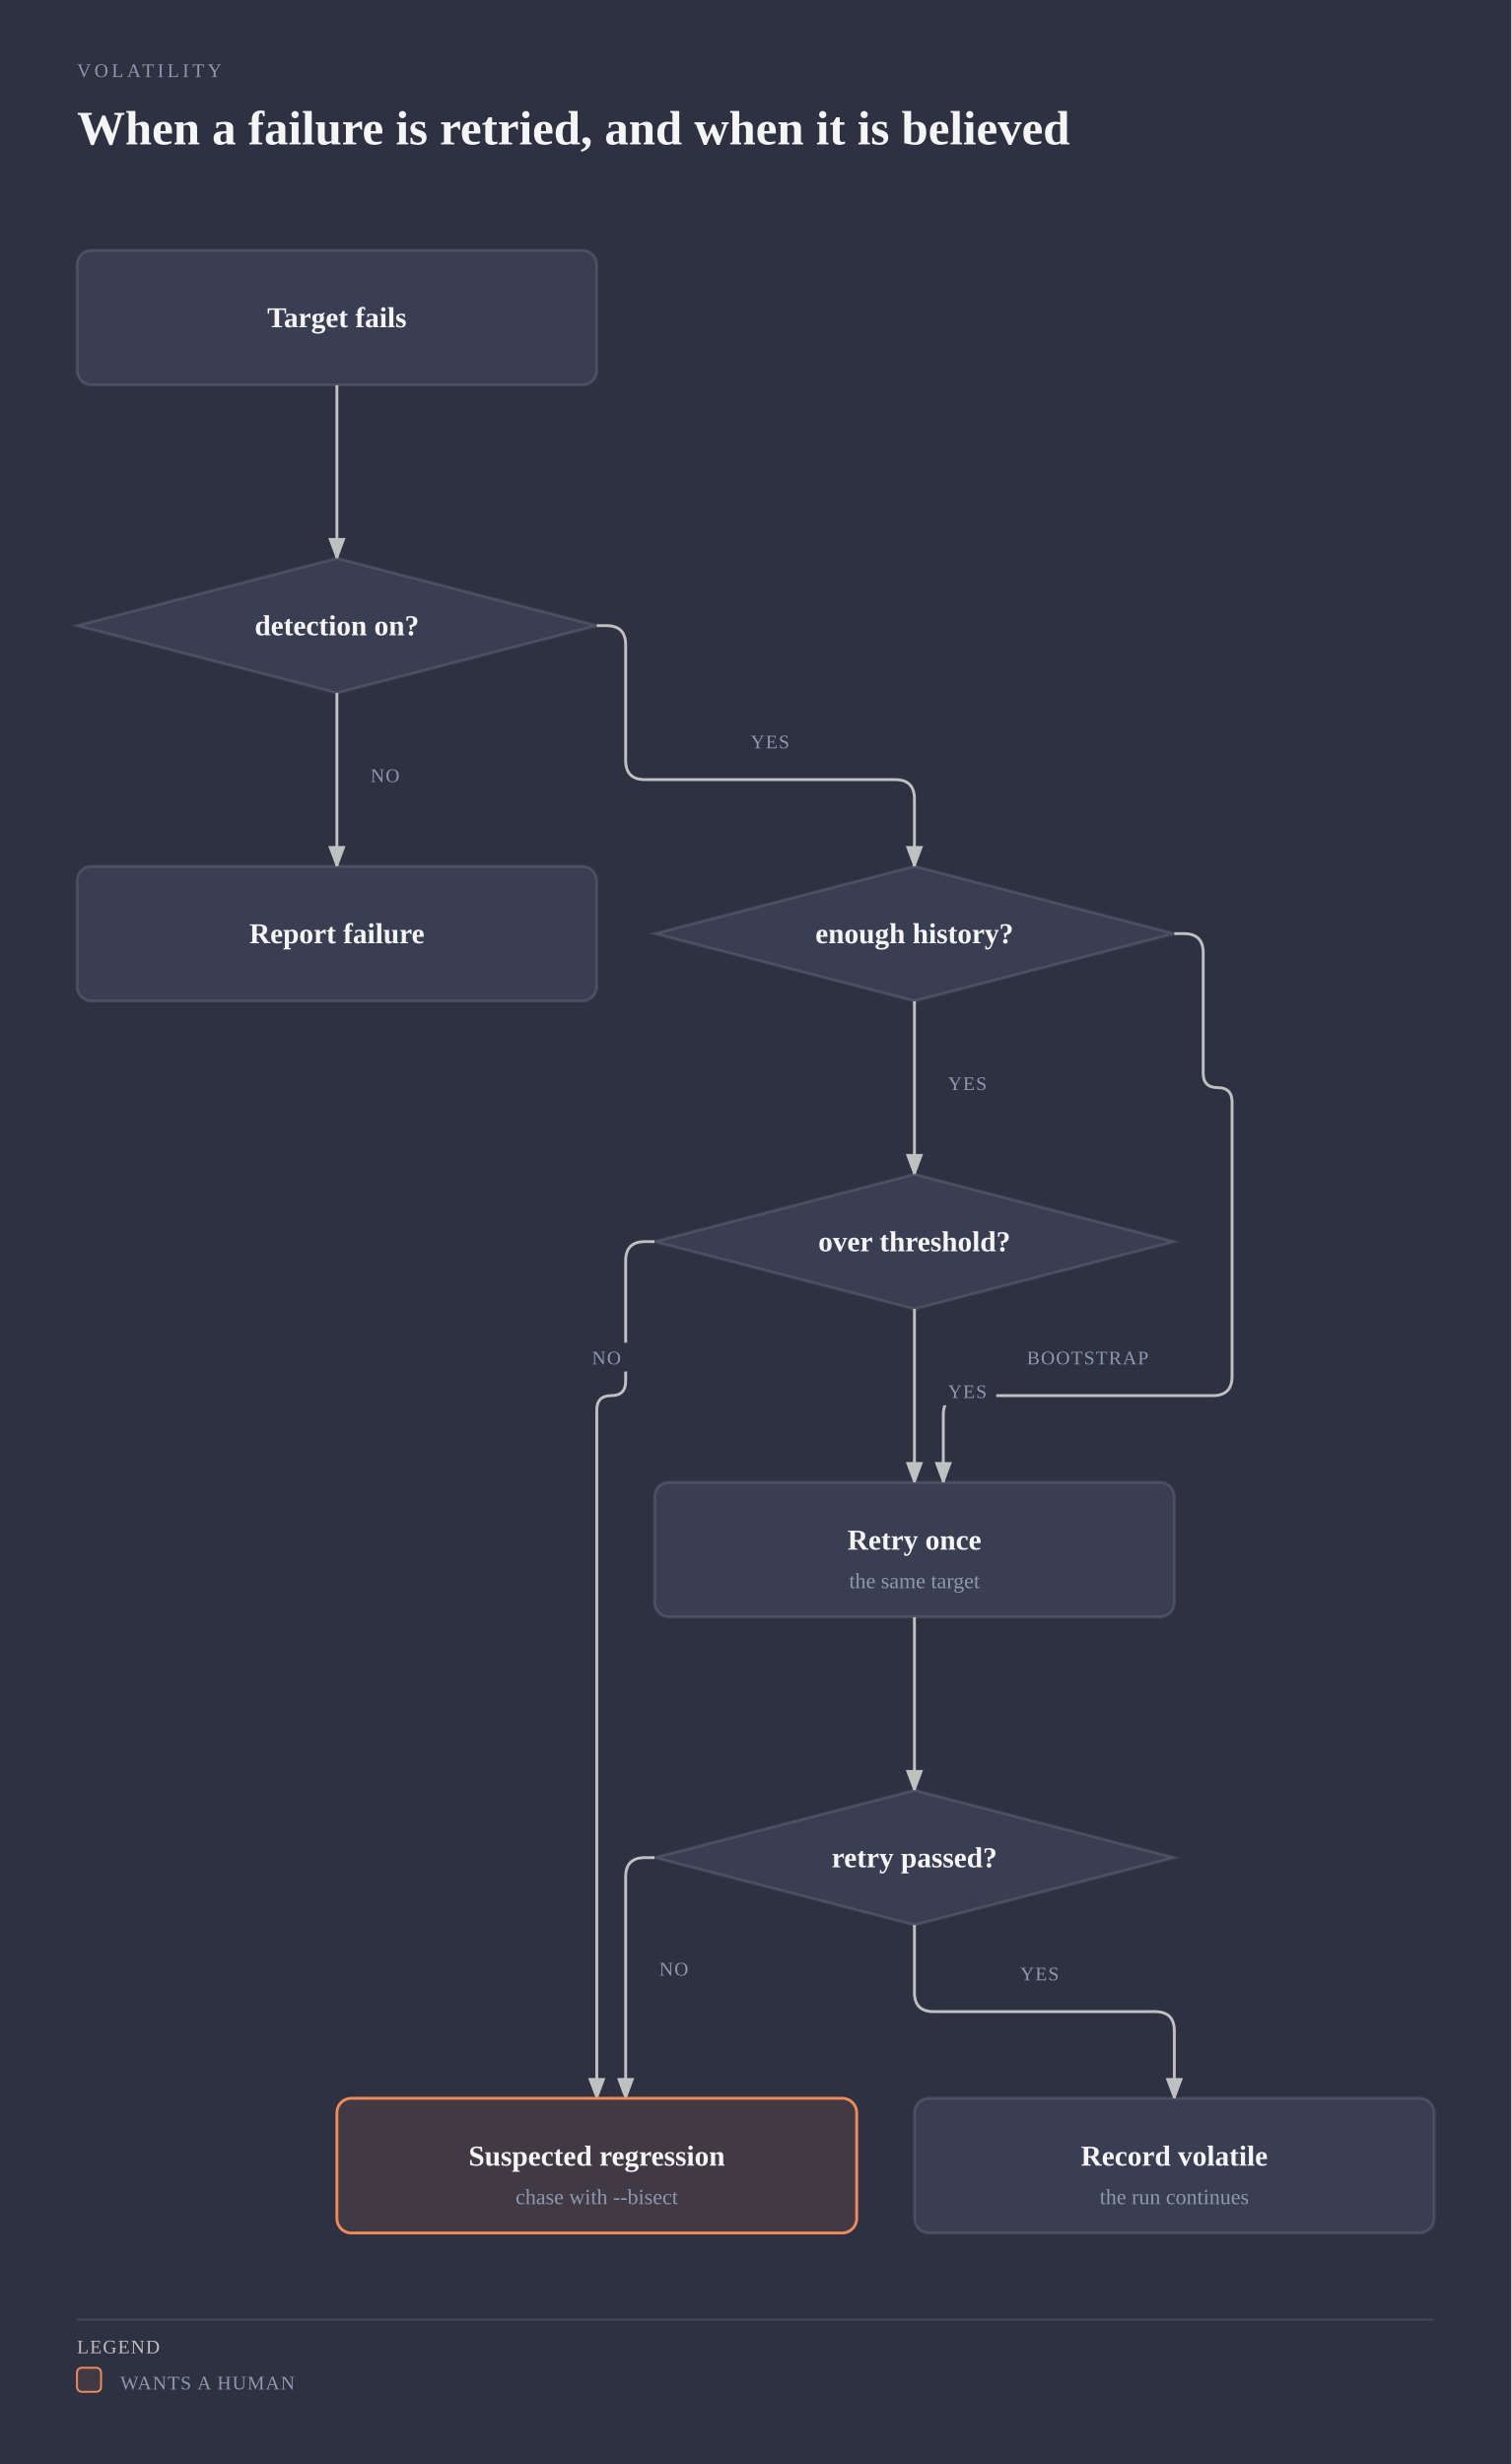
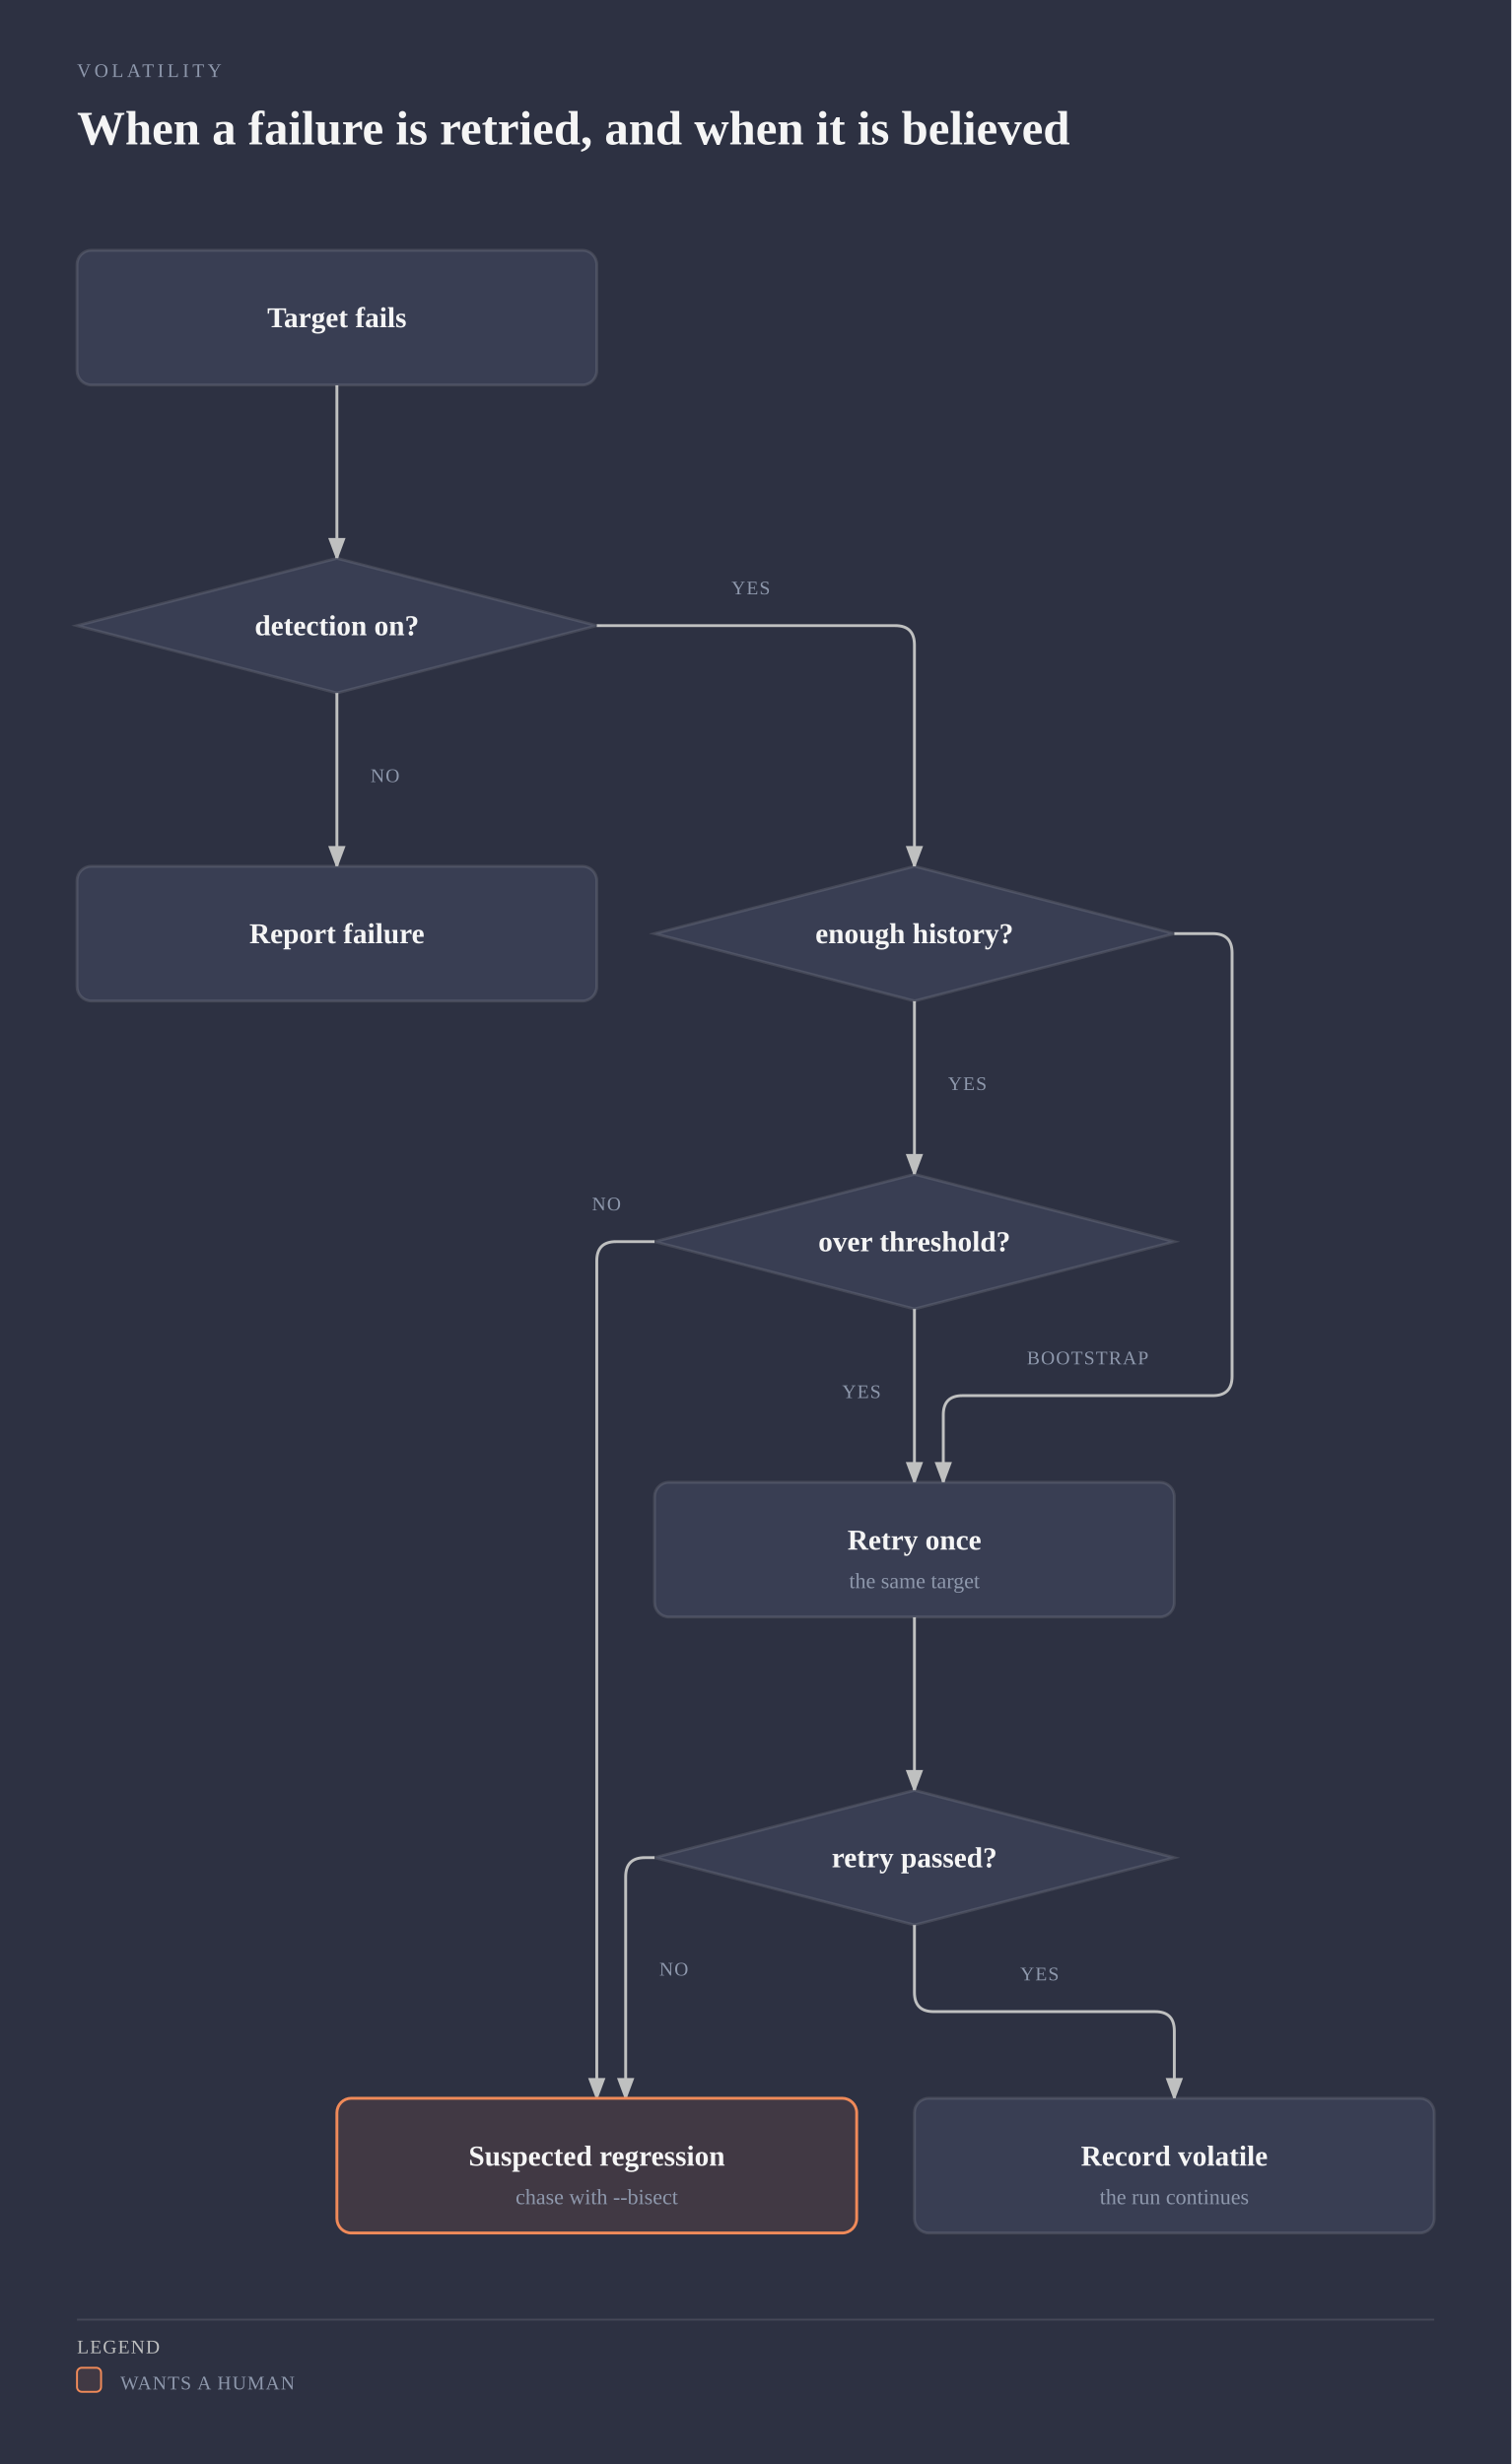
<svg xmlns="http://www.w3.org/2000/svg" viewBox="0 0 628 1024" width="628" height="1024" role="img" aria-labelledby="volatility-title volatility-desc" class="magus-diagram">
  <defs>
    <marker id="volatility-arrow-default" markerWidth="8" markerHeight="6" refX="7" refY="3" orient="auto">
      <polygon points="0 0, 8 3, 0 6" fill="#bfc0c0" />
    </marker>
    <marker id="volatility-arrow-accent" markerWidth="8" markerHeight="6" refX="7" refY="3" orient="auto">
      <polygon points="0 0, 8 3, 0 6" fill="#f08a59" />
    </marker>
    <marker id="volatility-arrow-link" markerWidth="8" markerHeight="6" refX="7" refY="3" orient="auto">
      <polygon points="0 0, 8 3, 0 6" fill="#6a95d8" />
    </marker>
  </defs>
  <rect width="100%" height="100%" fill="#2d3142" />
  <text x="32" y="32" fill="#8e98ac" font-size="8" font-family="var(--pico-font-family-monospace, monospace)" style="font-variant-ligatures:none" letter-spacing="0.18em">VOLATILITY</text>
  <text x="32" y="60" fill="#f5f5f5" font-size="20" font-weight="600" font-family="var(--pico-font-family, sans-serif)">When a failure is retried, and when it is believed</text>
  <g transform="translate(0,40)">
-     <path data-edge="fail-&gt;det" d="M 140 120 L 140 192" fill="none" stroke="#bfc0c0" stroke-width="1.2" marker-end="url(#volatility-arrow-default)" />
-     <path data-edge="det-&gt;report" d="M 140 248 L 140 320" fill="none" stroke="#bfc0c0" stroke-width="1.2" marker-end="url(#volatility-arrow-default)" />
-     <path data-edge="det-&gt;hist" d="M 248 220 L 252 220 Q 260 220 260 228 L 260 276 Q 260 284 268 284 L 372 284 Q 380 284 380 292 L 380 320" fill="none" stroke="#bfc0c0" stroke-width="1.2" marker-end="url(#volatility-arrow-default)" />
-     <path data-edge="hist-&gt;retry" d="M 488 348 L 492 348 Q 500 348 500 356 L 500 406 Q 500 412 506 412 L 506 412 Q 512 412 512 418 L 512 532 Q 512 540 504 540 L 400 540 Q 392 540 392 548 L 392 576" fill="none" stroke="#bfc0c0" stroke-width="1.2" marker-end="url(#volatility-arrow-default)" />
-     <path data-edge="hist-&gt;rate" d="M 380 376 L 380 448" fill="none" stroke="#bfc0c0" stroke-width="1.2" marker-end="url(#volatility-arrow-default)" />
-     <path data-edge="rate-&gt;retry" d="M 380 504 L 380 576" fill="none" stroke="#bfc0c0" stroke-width="1.2" marker-end="url(#volatility-arrow-default)" />
-     <path data-edge="rate-&gt;regress" d="M 272 476 L 268 476 Q 260 476 260 484 L 260 534 Q 260 540 254 540 L 254 540 Q 248 540 248 546 L 248 832" fill="none" stroke="#bfc0c0" stroke-width="1.2" marker-end="url(#volatility-arrow-default)" />
-     <path data-edge="retry-&gt;pass" d="M 380 632 L 380 704" fill="none" stroke="#bfc0c0" stroke-width="1.2" marker-end="url(#volatility-arrow-default)" />
-     <path data-edge="pass-&gt;volatile" d="M 380 760 L 380 788 Q 380 796 388 796 L 480 796 Q 488 796 488 804 L 488 832" fill="none" stroke="#bfc0c0" stroke-width="1.2" marker-end="url(#volatility-arrow-default)" />
-     <path data-edge="pass-&gt;regress" d="M 272 732 L 268 732 Q 260 732 260 740 L 260 832" fill="none" stroke="#bfc0c0" stroke-width="1.2" marker-end="url(#volatility-arrow-default)" />
+     <path data-edge="fail-&gt;det" id="volatility-edge-fail-det" d="M 140 120 L 140 192" fill="none" stroke="#bfc0c0" stroke-width="1.2" marker-end="url(#volatility-arrow-default)" />
+     <path data-edge="det-&gt;report" id="volatility-edge-det-report" d="M 140 248 L 140 320" fill="none" stroke="#bfc0c0" stroke-width="1.2" marker-end="url(#volatility-arrow-default)" />
+     <path data-edge="det-&gt;hist" id="volatility-edge-det-hist" d="M 248 220 L 372 220 Q 380 220 380 228 L 380 320" fill="none" stroke="#bfc0c0" stroke-width="1.2" marker-end="url(#volatility-arrow-default)" />
+     <path data-edge="hist-&gt;retry" id="volatility-edge-hist-retry" d="M 488 348 L 504 348 Q 512 348 512 356 L 512 532 Q 512 540 504 540 L 400 540 Q 392 540 392 548 L 392 576" fill="none" stroke="#bfc0c0" stroke-width="1.2" marker-end="url(#volatility-arrow-default)" />
+     <path data-edge="hist-&gt;rate" id="volatility-edge-hist-rate" d="M 380 376 L 380 448" fill="none" stroke="#bfc0c0" stroke-width="1.2" marker-end="url(#volatility-arrow-default)" />
+     <path data-edge="rate-&gt;retry" id="volatility-edge-rate-retry" d="M 380 504 L 380 576" fill="none" stroke="#bfc0c0" stroke-width="1.2" marker-end="url(#volatility-arrow-default)" />
+     <path data-edge="rate-&gt;regress" id="volatility-edge-rate-regress" d="M 272 476 L 256 476 Q 248 476 248 484 L 248 832" fill="none" stroke="#bfc0c0" stroke-width="1.2" marker-end="url(#volatility-arrow-default)" />
+     <path data-edge="retry-&gt;pass" id="volatility-edge-retry-pass" d="M 380 632 L 380 704" fill="none" stroke="#bfc0c0" stroke-width="1.2" marker-end="url(#volatility-arrow-default)" />
+     <path data-edge="pass-&gt;volatile" id="volatility-edge-pass-volatile" d="M 380 760 L 380 788 Q 380 796 388 796 L 480 796 Q 488 796 488 804 L 488 832" fill="none" stroke="#bfc0c0" stroke-width="1.2" marker-end="url(#volatility-arrow-default)" />
+     <path data-edge="pass-&gt;regress" id="volatility-edge-pass-regress" d="M 272 732 L 268 732 Q 260 732 260 740 L 260 832" fill="none" stroke="#bfc0c0" stroke-width="1.2" marker-end="url(#volatility-arrow-default)" />
    <rect x="150" y="276" width="20" height="12" rx="2" fill="#2d3142" />
    <text x="160" y="285" fill="#8e98ac" font-size="8" font-family="var(--pico-font-family-monospace, monospace)" style="font-variant-ligatures:none" text-anchor="middle" letter-spacing="0.06em">NO</text>
-     <rect x="308" y="262" width="24" height="12" rx="2" fill="#2d3142" />
-     <text x="320" y="271" fill="#8e98ac" font-size="8" font-family="var(--pico-font-family-monospace, monospace)" style="font-variant-ligatures:none" text-anchor="middle" letter-spacing="0.06em">YES</text>
+     <rect x="300" y="198" width="24" height="12" rx="2" fill="#2d3142" />
+     <text x="312" y="207" fill="#8e98ac" font-size="8" font-family="var(--pico-font-family-monospace, monospace)" style="font-variant-ligatures:none" text-anchor="middle" letter-spacing="0.06em">YES</text>
    <rect x="424" y="518" width="56" height="12" rx="2" fill="#2d3142" />
    <text x="452" y="527" fill="#8e98ac" font-size="8" font-family="var(--pico-font-family-monospace, monospace)" style="font-variant-ligatures:none" text-anchor="middle" letter-spacing="0.06em">BOOTSTRAP</text>
    <rect x="390" y="404" width="24" height="12" rx="2" fill="#2d3142" />
    <text x="402" y="413" fill="#8e98ac" font-size="8" font-family="var(--pico-font-family-monospace, monospace)" style="font-variant-ligatures:none" text-anchor="middle" letter-spacing="0.06em">YES</text>
-     <rect x="390" y="532" width="24" height="12" rx="2" fill="#2d3142" />
-     <text x="402" y="541" fill="#8e98ac" font-size="8" font-family="var(--pico-font-family-monospace, monospace)" style="font-variant-ligatures:none" text-anchor="middle" letter-spacing="0.06em">YES</text>
-     <rect x="242" y="518" width="20" height="12" rx="2" fill="#2d3142" />
-     <text x="252" y="527" fill="#8e98ac" font-size="8" font-family="var(--pico-font-family-monospace, monospace)" style="font-variant-ligatures:none" text-anchor="middle" letter-spacing="0.06em">NO</text>
+     <rect x="346" y="532" width="24" height="12" rx="2" fill="#2d3142" />
+     <text x="358" y="541" fill="#8e98ac" font-size="8" font-family="var(--pico-font-family-monospace, monospace)" style="font-variant-ligatures:none" text-anchor="middle" letter-spacing="0.06em">YES</text>
+     <rect x="242" y="454" width="20" height="12" rx="2" fill="#2d3142" />
+     <text x="252" y="463" fill="#8e98ac" font-size="8" font-family="var(--pico-font-family-monospace, monospace)" style="font-variant-ligatures:none" text-anchor="middle" letter-spacing="0.06em">NO</text>
    <rect x="420" y="774" width="24" height="12" rx="2" fill="#2d3142" />
    <text x="432" y="783" fill="#8e98ac" font-size="8" font-family="var(--pico-font-family-monospace, monospace)" style="font-variant-ligatures:none" text-anchor="middle" letter-spacing="0.06em">YES</text>
    <rect x="270" y="772" width="20" height="12" rx="2" fill="#2d3142" />
    <text x="280" y="781" fill="#8e98ac" font-size="8" font-family="var(--pico-font-family-monospace, monospace)" style="font-variant-ligatures:none" text-anchor="middle" letter-spacing="0.06em">NO</text>
    <g data-node="fail">
      <rect x="32" y="64" width="216" height="56" rx="6" fill="#2d3142" />
      <rect x="32" y="64" width="216" height="56" rx="6" fill="#393e53" stroke="rgba(245,245,245,0.12)" stroke-width="1.2" />
      <text x="140" y="96" fill="#f5f5f5" font-size="12" font-weight="600" font-family="var(--pico-font-family, sans-serif)" text-anchor="middle">Target fails</text>
    </g>
    <g data-node="det">
      <polygon points="140,192 248,220 140,248 32,220" fill="#2d3142" />
      <polygon points="140,192 248,220 140,248 32,220" fill="#393e53" stroke="rgba(245,245,245,0.12)" stroke-width="1.2" />
      <text x="140" y="224" fill="#f5f5f5" font-size="12" font-weight="600" font-family="var(--pico-font-family, sans-serif)" text-anchor="middle">detection on?</text>
    </g>
    <g data-node="report">
      <rect x="32" y="320" width="216" height="56" rx="6" fill="#2d3142" />
      <rect x="32" y="320" width="216" height="56" rx="6" fill="#393e53" stroke="rgba(245,245,245,0.12)" stroke-width="1.2" />
      <text x="140" y="352" fill="#f5f5f5" font-size="12" font-weight="600" font-family="var(--pico-font-family, sans-serif)" text-anchor="middle">Report failure</text>
    </g>
    <g data-node="hist">
      <polygon points="380,320 488,348 380,376 272,348" fill="#2d3142" />
      <polygon points="380,320 488,348 380,376 272,348" fill="#393e53" stroke="rgba(245,245,245,0.12)" stroke-width="1.2" />
      <text x="380" y="352" fill="#f5f5f5" font-size="12" font-weight="600" font-family="var(--pico-font-family, sans-serif)" text-anchor="middle">enough history?</text>
    </g>
    <g data-node="rate">
      <polygon points="380,448 488,476 380,504 272,476" fill="#2d3142" />
      <polygon points="380,448 488,476 380,504 272,476" fill="#393e53" stroke="rgba(245,245,245,0.12)" stroke-width="1.2" />
      <text x="380" y="480" fill="#f5f5f5" font-size="12" font-weight="600" font-family="var(--pico-font-family, sans-serif)" text-anchor="middle">over threshold?</text>
    </g>
    <g data-node="retry" data-anchor="internal/retry">
      <rect x="272" y="576" width="216" height="56" rx="6" fill="#2d3142" />
      <rect x="272" y="576" width="216" height="56" rx="6" fill="#393e53" stroke="rgba(245,245,245,0.12)" stroke-width="1.2" />
      <text x="380" y="604" fill="#f5f5f5" font-size="12" font-weight="600" font-family="var(--pico-font-family, sans-serif)" text-anchor="middle">Retry once</text>
      <text x="380" y="620" fill="#8e98ac" font-size="9" font-family="var(--pico-font-family-monospace, monospace)" style="font-variant-ligatures:none" text-anchor="middle">the same target</text>
    </g>
    <g data-node="pass">
      <polygon points="380,704 488,732 380,760 272,732" fill="#2d3142" />
      <polygon points="380,704 488,732 380,760 272,732" fill="#393e53" stroke="rgba(245,245,245,0.12)" stroke-width="1.2" />
      <text x="380" y="736" fill="#f5f5f5" font-size="12" font-weight="600" font-family="var(--pico-font-family, sans-serif)" text-anchor="middle">retry passed?</text>
    </g>
    <g data-node="volatile">
      <rect x="380" y="832" width="216" height="56" rx="6" fill="#2d3142" />
      <rect x="380" y="832" width="216" height="56" rx="6" fill="#393e53" stroke="rgba(245,245,245,0.12)" stroke-width="1.2" />
      <text x="488" y="860" fill="#f5f5f5" font-size="12" font-weight="600" font-family="var(--pico-font-family, sans-serif)" text-anchor="middle">Record volatile</text>
      <text x="488" y="876" fill="#8e98ac" font-size="9" font-family="var(--pico-font-family-monospace, monospace)" style="font-variant-ligatures:none" text-anchor="middle">the run continues</text>
    </g>
    <g data-node="regress">
      <rect x="140" y="832" width="216" height="56" rx="6" fill="#2d3142" />
      <rect x="140" y="832" width="216" height="56" rx="6" fill="rgba(240,138,89,0.10)" stroke="#f08a59" stroke-width="1.2" />
      <text x="248" y="860" fill="#f5f5f5" font-size="12" font-weight="600" font-family="var(--pico-font-family, sans-serif)" text-anchor="middle">Suspected regression</text>
      <text x="248" y="876" fill="#8e98ac" font-size="9" font-family="var(--pico-font-family-monospace, monospace)" style="font-variant-ligatures:none" text-anchor="middle">chase with --bisect</text>
    </g>
    <line x1="32" y1="924" x2="596" y2="924" stroke="rgba(245,245,245,0.12)" stroke-width="0.8" />
    <text x="32" y="938" fill="#bfc0c0" font-size="8" font-family="var(--pico-font-family-monospace, monospace)" style="font-variant-ligatures:none" letter-spacing="0.06em">LEGEND</text>
    <rect x="32" y="944" width="10" height="10" rx="2" fill="rgba(240,138,89,0.10)" stroke="#f08a59" stroke-width="0.8" />
    <text x="50" y="953" fill="#8e98ac" font-size="8" font-family="var(--pico-font-family-monospace, monospace)" style="font-variant-ligatures:none" letter-spacing="0.06em">WANTS A HUMAN</text>
  </g>
</svg>
